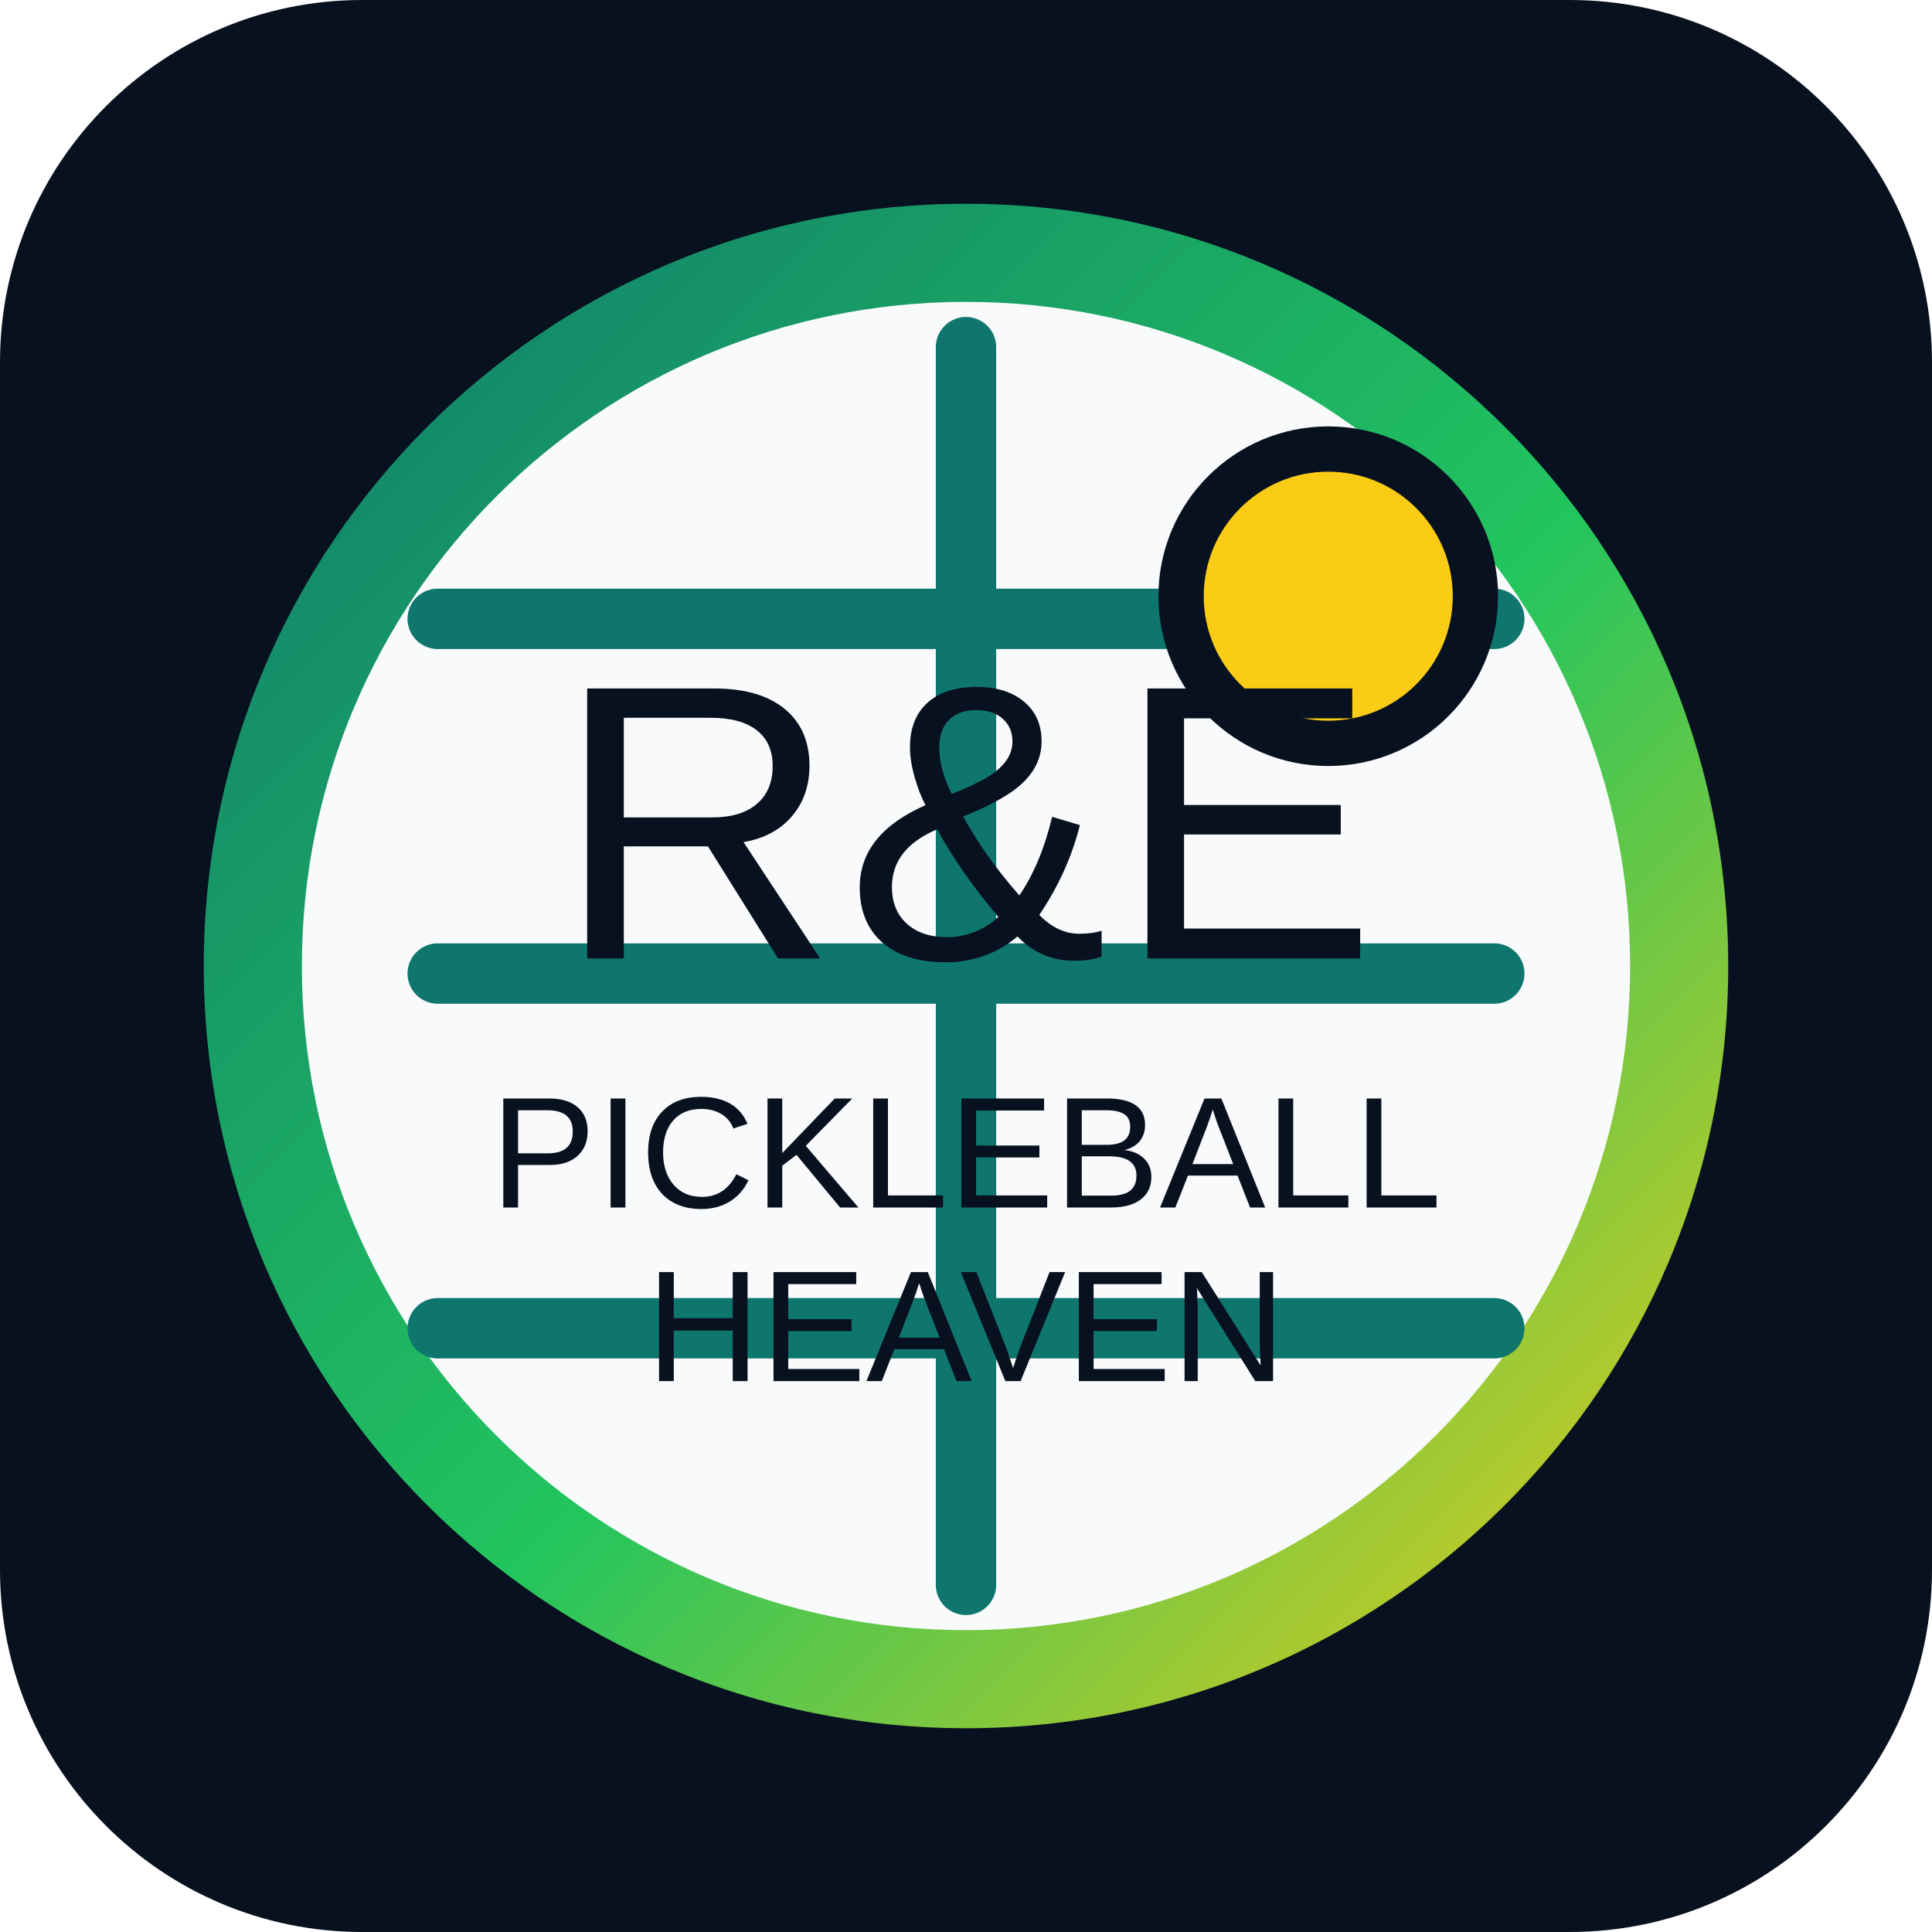
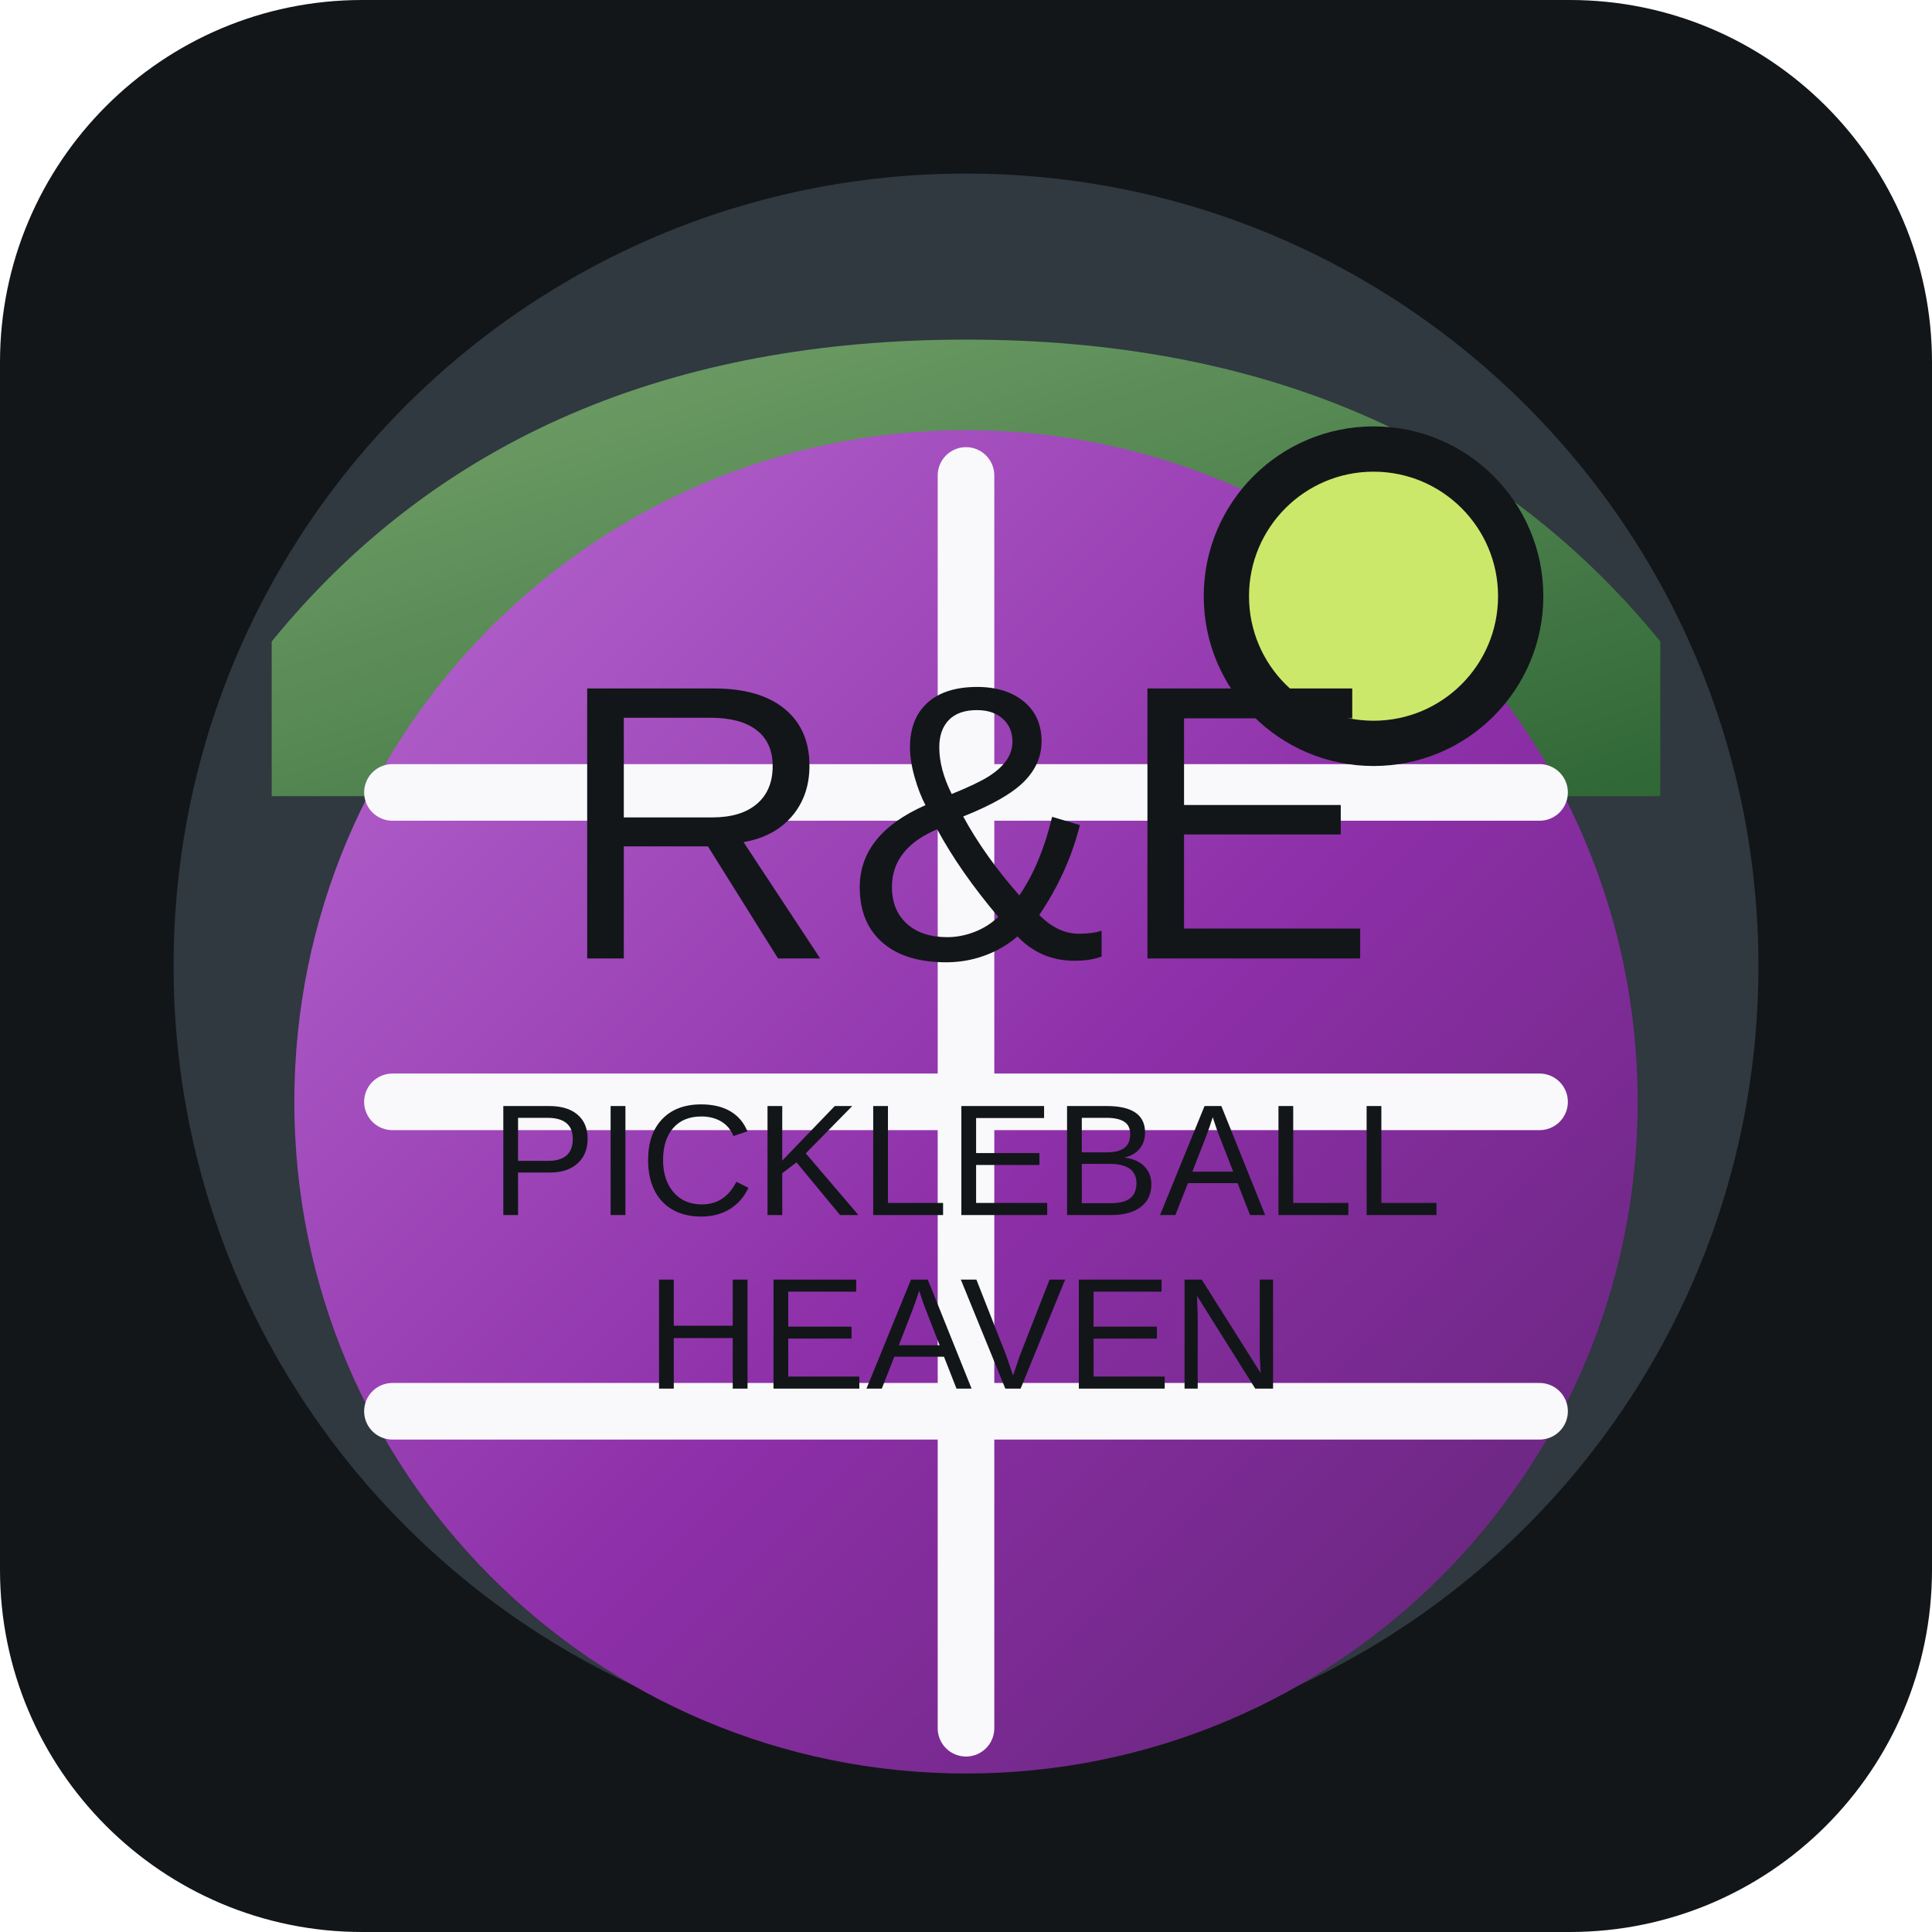
<svg xmlns="http://www.w3.org/2000/svg" viewBox="0 0 512 512" role="img" aria-label="R&amp;E Pickleball Heaven logo">
  <defs>
    <linearGradient id="court" x1="0" y1="0" x2="1" y2="1">
-       <stop offset="0" stop-color="#0f766e" />
-       <stop offset="0.55" stop-color="#22c55e" />
-       <stop offset="1" stop-color="#facc15" />
+       <stop offset="0" stop-color="#b86ad2" />
+       <stop offset="0.55" stop-color="#8d2fa8" />
+       <stop offset="1" stop-color="#5f2473" />
+     </linearGradient>
+     <linearGradient id="trees" x1="0" y1="0" x2="1" y2="1">
+       <stop offset="0" stop-color="#7dae70" />
+       <stop offset="1" stop-color="#2f6b35" />
    </linearGradient>
  </defs>
-   <rect width="512" height="512" rx="96" fill="#08111f" />
-   <circle cx="256" cy="256" r="202" fill="url(#court)" />
-   <circle cx="256" cy="256" r="176" fill="#f8fafc" />
-   <path d="M116 258h280M256 92v328M116 164h280M116 352h280" stroke="#0f766e" stroke-width="16" stroke-linecap="round" />
-   <circle cx="352" cy="158" r="39" fill="#facc15" stroke="#08111f" stroke-width="12" />
-   <g fill="#08111f" font-family="Arial Black, Arial, sans-serif" text-anchor="middle">
+   <rect width="512" height="512" rx="96" fill="#121619" />
+   <circle cx="256" cy="256" r="210" fill="#303840" />
+   <path d="M72 170c44-54 106-80 184-80s140 26 184 80v41H72z" fill="url(#trees)" opacity=".92" />
+   <circle cx="256" cy="292" r="178" fill="url(#court)" />
+   <path d="M104 292h304M256 126v332M104 210h304M104 374h304" stroke="#f9f8fb" stroke-width="15" stroke-linecap="round" />
+   <circle cx="364" cy="158" r="39" fill="#cce86a" stroke="#121619" stroke-width="12" />
+   <g fill="#121619" font-family="Arial Black, Arial, sans-serif" text-anchor="middle">
    <text x="256" y="254" font-size="104" letter-spacing="2">R&amp;E</text>
-     <text x="256" y="320" font-size="42">PICKLEBALL</text>
-     <text x="256" y="366" font-size="42">HEAVEN</text>
+     <text x="256" y="322" font-size="42">PICKLEBALL</text>
+     <text x="256" y="368" font-size="42">HEAVEN</text>
  </g>
</svg>
